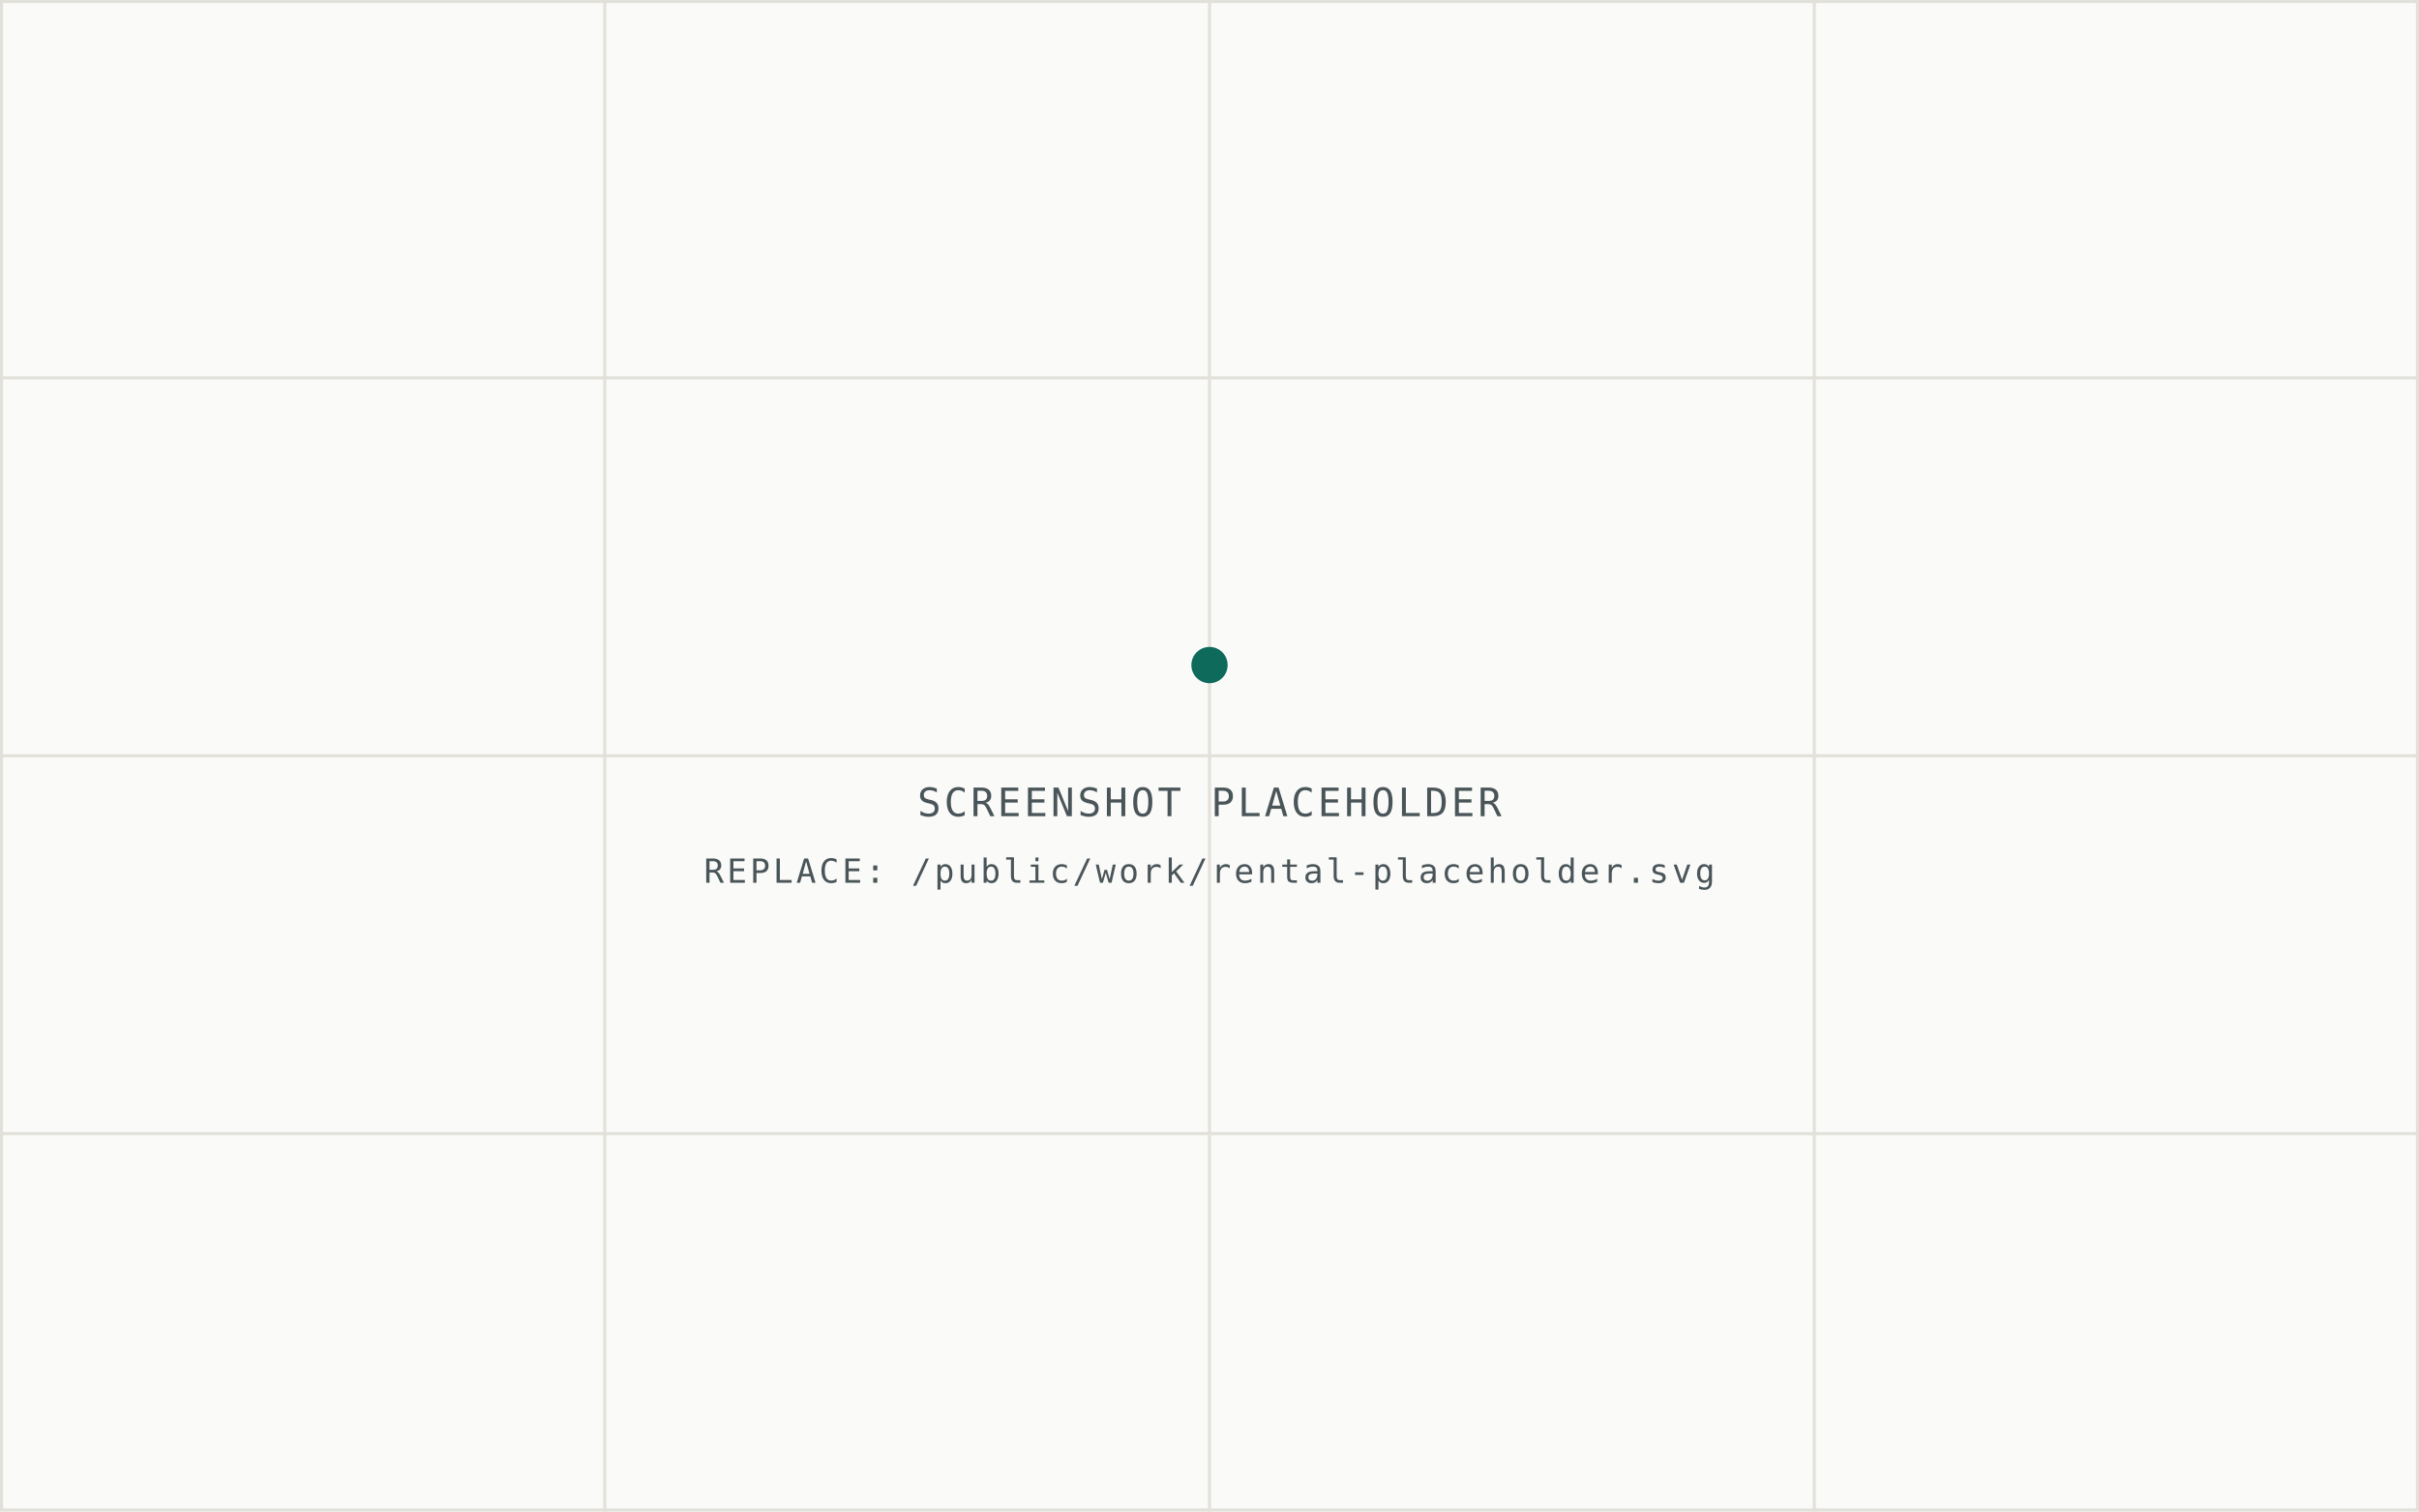
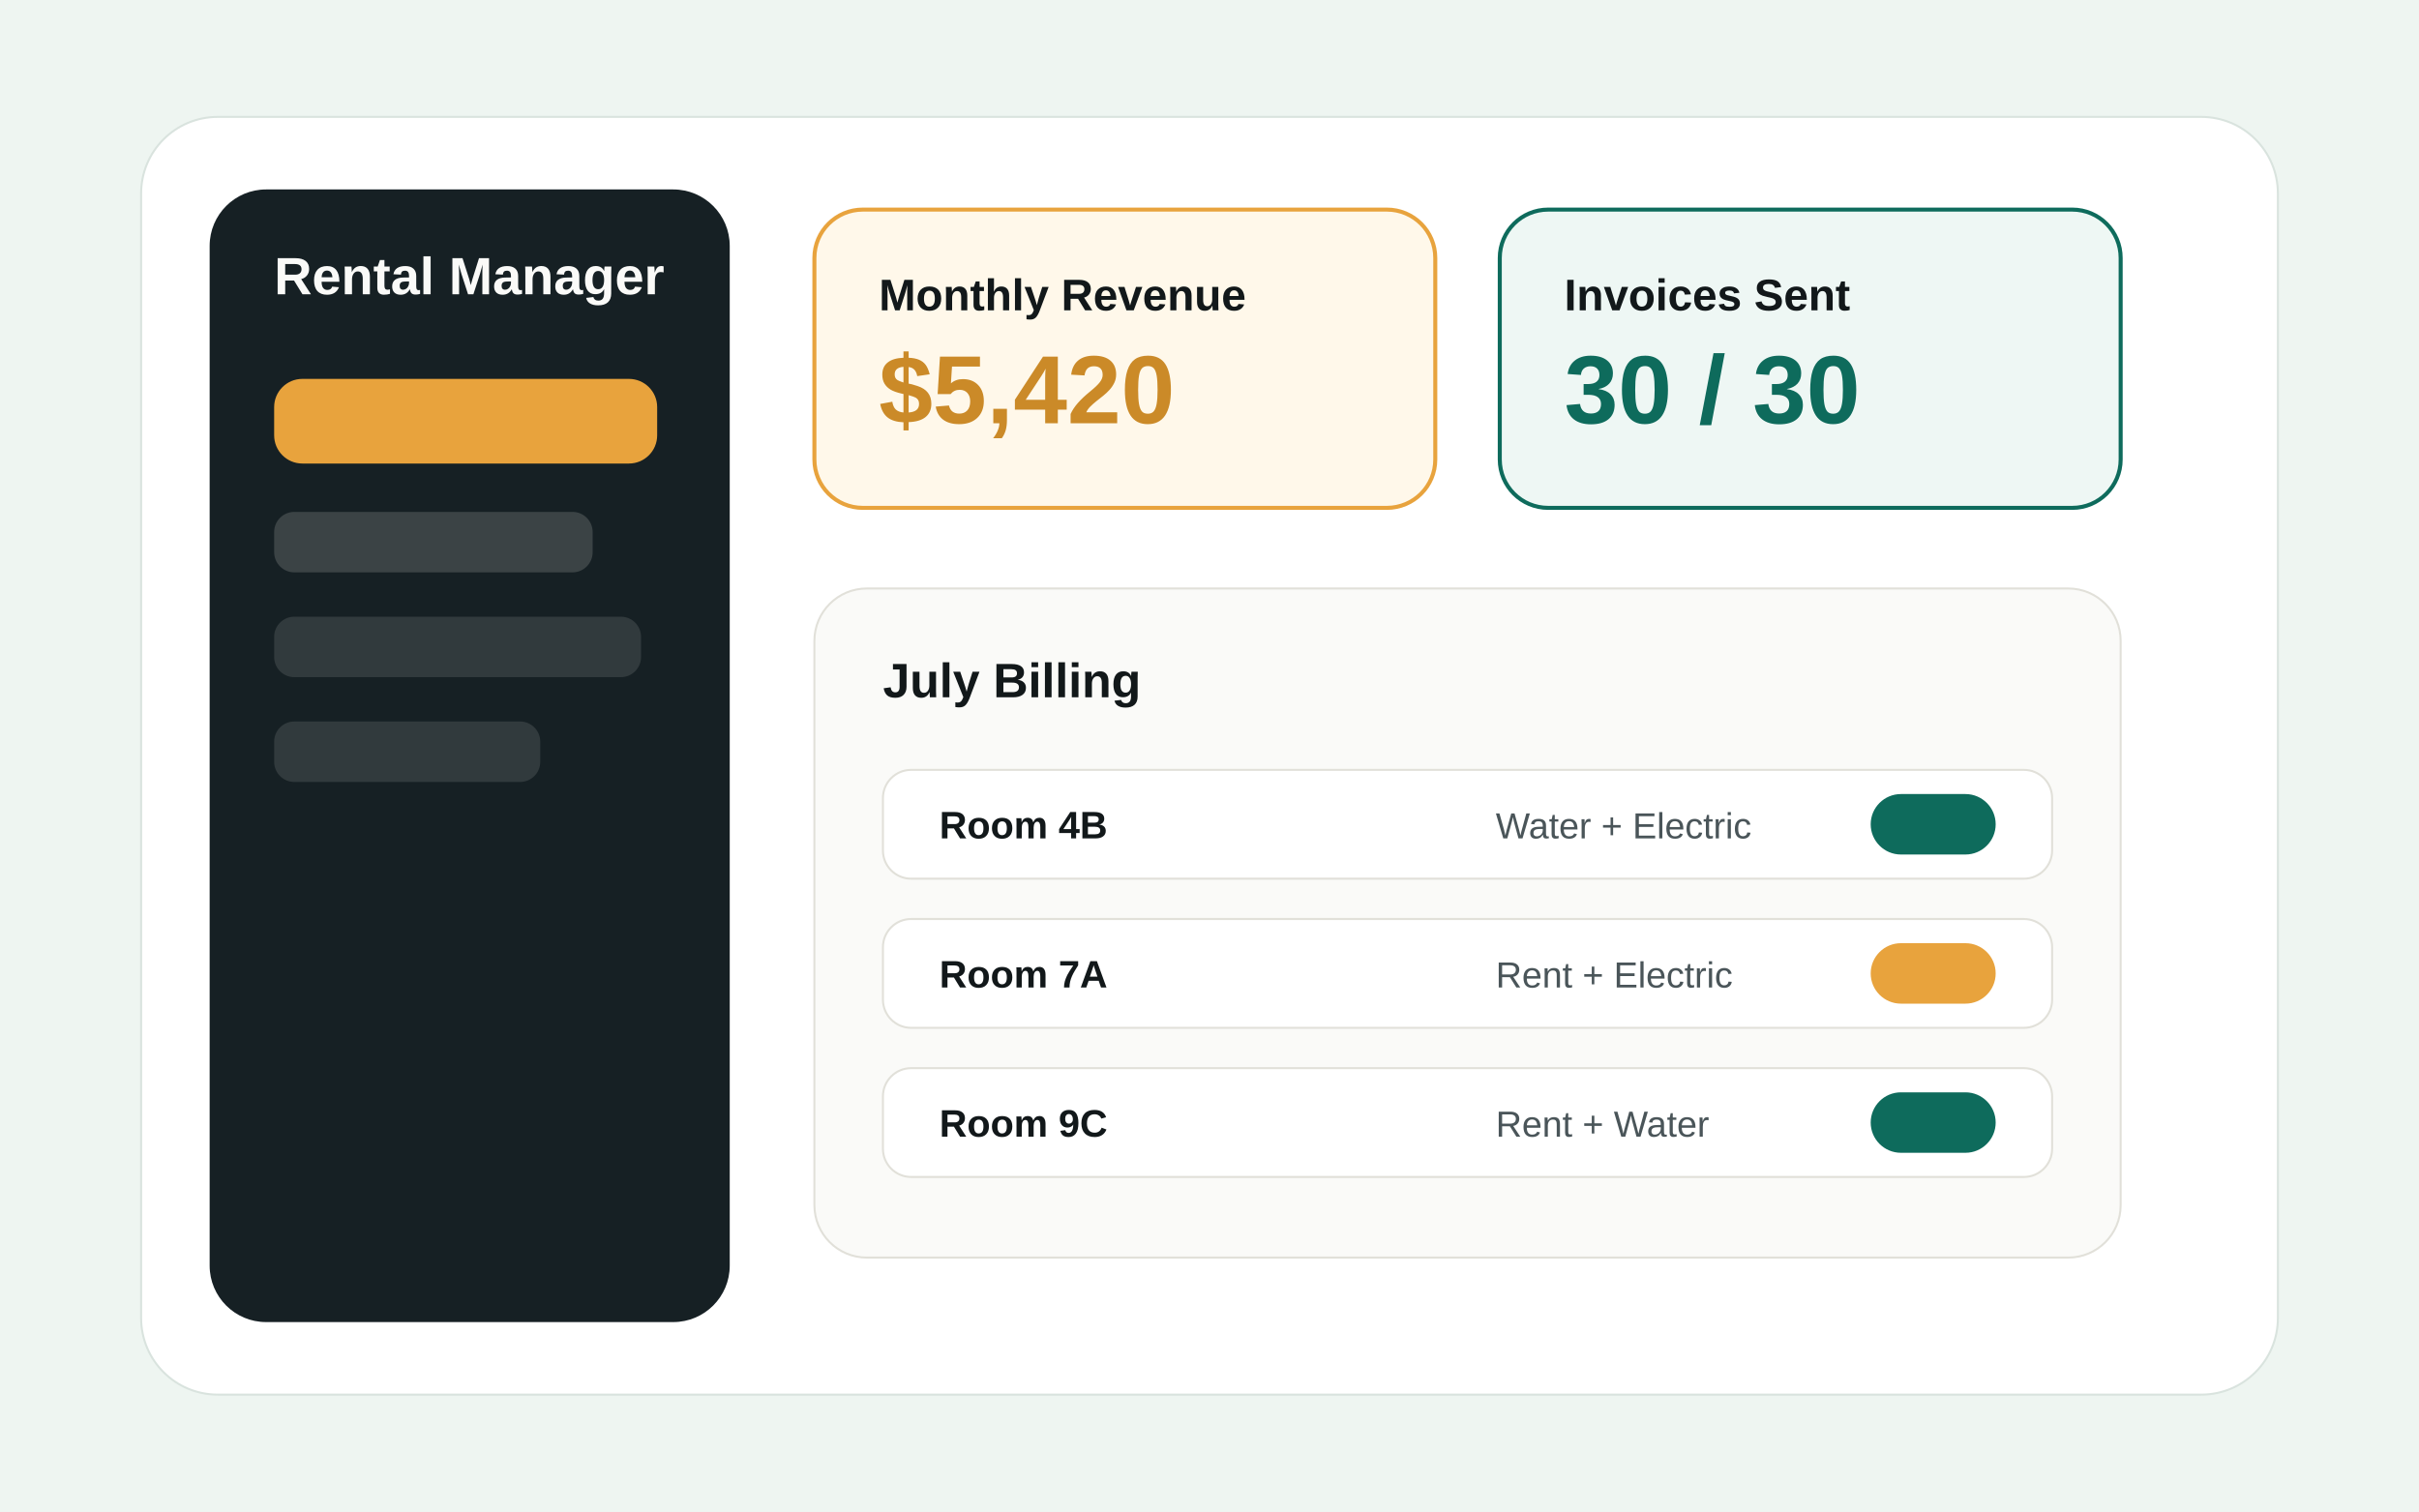
- <svg xmlns="http://www.w3.org/2000/svg" width="800" height="500" viewBox="0 0 800 500">
-   <rect width="800" height="500" fill="#FAFAF8" />
-   <rect x="0.5" y="0.5" width="799" height="499" fill="none" stroke="#E1E0D9" stroke-width="1" />
-   <g stroke="#E1E0D9" stroke-width="1">
-     <line x1="0" y1="125" x2="800" y2="125" />
-     <line x1="0" y1="250" x2="800" y2="250" />
-     <line x1="0" y1="375" x2="800" y2="375" />
-     <line x1="200" y1="0" x2="200" y2="500" />
-     <line x1="400" y1="0" x2="400" y2="500" />
-     <line x1="600" y1="0" x2="600" y2="500" />
-   </g>
-   <circle cx="400" cy="220" r="6" fill="#0E6B5C" />
-   <text x="400" y="270" font-family="monospace" font-size="13" fill="#4A5559" text-anchor="middle" letter-spacing="1">SCREENSHOT PLACEHOLDER</text>
-   <text x="400" y="292" font-family="monospace" font-size="11" fill="#4A5559" text-anchor="middle" letter-spacing="1">REPLACE: /public/work/rental-placeholder.svg</text>
+ <svg xmlns="http://www.w3.org/2000/svg" width="1200" height="750" viewBox="0 0 1200 750" fill="none">
+   <rect width="1200" height="750" fill="#EEF5F1" />
+   <rect x="70" y="58" width="1060" height="634" rx="38" fill="#FFFFFF" stroke="#D9E3DE" />
+   <rect x="104" y="94" width="258" height="562" rx="28" fill="#162024" />
+   <text x="136" y="146" fill="#FAFAF8" font-family="Arial, sans-serif" font-size="26" font-weight="700">Rental Manager</text>
+   <rect x="136" y="188" width="190" height="42" rx="14" fill="#E8A33D" />
+   <rect x="136" y="254" width="158" height="30" rx="10" fill="#FAFAF8" fill-opacity=".16" />
+   <rect x="136" y="306" width="182" height="30" rx="10" fill="#FAFAF8" fill-opacity=".12" />
+   <rect x="136" y="358" width="132" height="30" rx="10" fill="#FAFAF8" fill-opacity=".12" />
+   <rect x="404" y="104" width="308" height="148" rx="24" fill="#FFF8EA" stroke="#E8A33D" stroke-width="2" />
+   <text x="436" y="154" fill="#12181A" font-family="Arial, sans-serif" font-size="22" font-weight="700">Monthly Revenue</text>
+   <text x="436" y="210" fill="#CB8A28" font-family="Arial, sans-serif" font-size="48" font-weight="700">$5,420</text>
+   <rect x="744" y="104" width="308" height="148" rx="24" fill="#EEF7F4" stroke="#0E6B5C" stroke-width="2" />
+   <text x="776" y="154" fill="#12181A" font-family="Arial, sans-serif" font-size="22" font-weight="700">Invoices Sent</text>
+   <text x="776" y="210" fill="#0E6B5C" font-family="Arial, sans-serif" font-size="48" font-weight="700">30 / 30</text>
+   <rect x="404" y="292" width="648" height="332" rx="26" fill="#FAFAF8" stroke="#E1E0D9" />
+   <text x="438" y="346" fill="#12181A" font-family="Arial, sans-serif" font-size="24" font-weight="700">July Billing</text>
+   <rect x="438" y="382" width="580" height="54" rx="14" fill="#FFFFFF" stroke="#E1E0D9" />
+   <rect x="438" y="456" width="580" height="54" rx="14" fill="#FFFFFF" stroke="#E1E0D9" />
+   <rect x="438" y="530" width="580" height="54" rx="14" fill="#FFFFFF" stroke="#E1E0D9" />
+   <text x="466" y="416" fill="#12181A" font-family="Arial, sans-serif" font-size="19" font-weight="700">Room 4B</text>
+   <text x="466" y="490" fill="#12181A" font-family="Arial, sans-serif" font-size="19" font-weight="700">Room 7A</text>
+   <text x="466" y="564" fill="#12181A" font-family="Arial, sans-serif" font-size="19" font-weight="700">Room 9C</text>
+   <text x="742" y="416" fill="#4A5559" font-family="Arial, sans-serif" font-size="18">Water + Electric</text>
+   <text x="742" y="490" fill="#4A5559" font-family="Arial, sans-serif" font-size="18">Rent + Electric</text>
+   <text x="742" y="564" fill="#4A5559" font-family="Arial, sans-serif" font-size="18">Rent + Water</text>
+   <rect x="928" y="394" width="62" height="30" rx="15" fill="#0E6B5C" />
+   <rect x="928" y="468" width="62" height="30" rx="15" fill="#E8A33D" />
+   <rect x="928" y="542" width="62" height="30" rx="15" fill="#0E6B5C" />
</svg>
